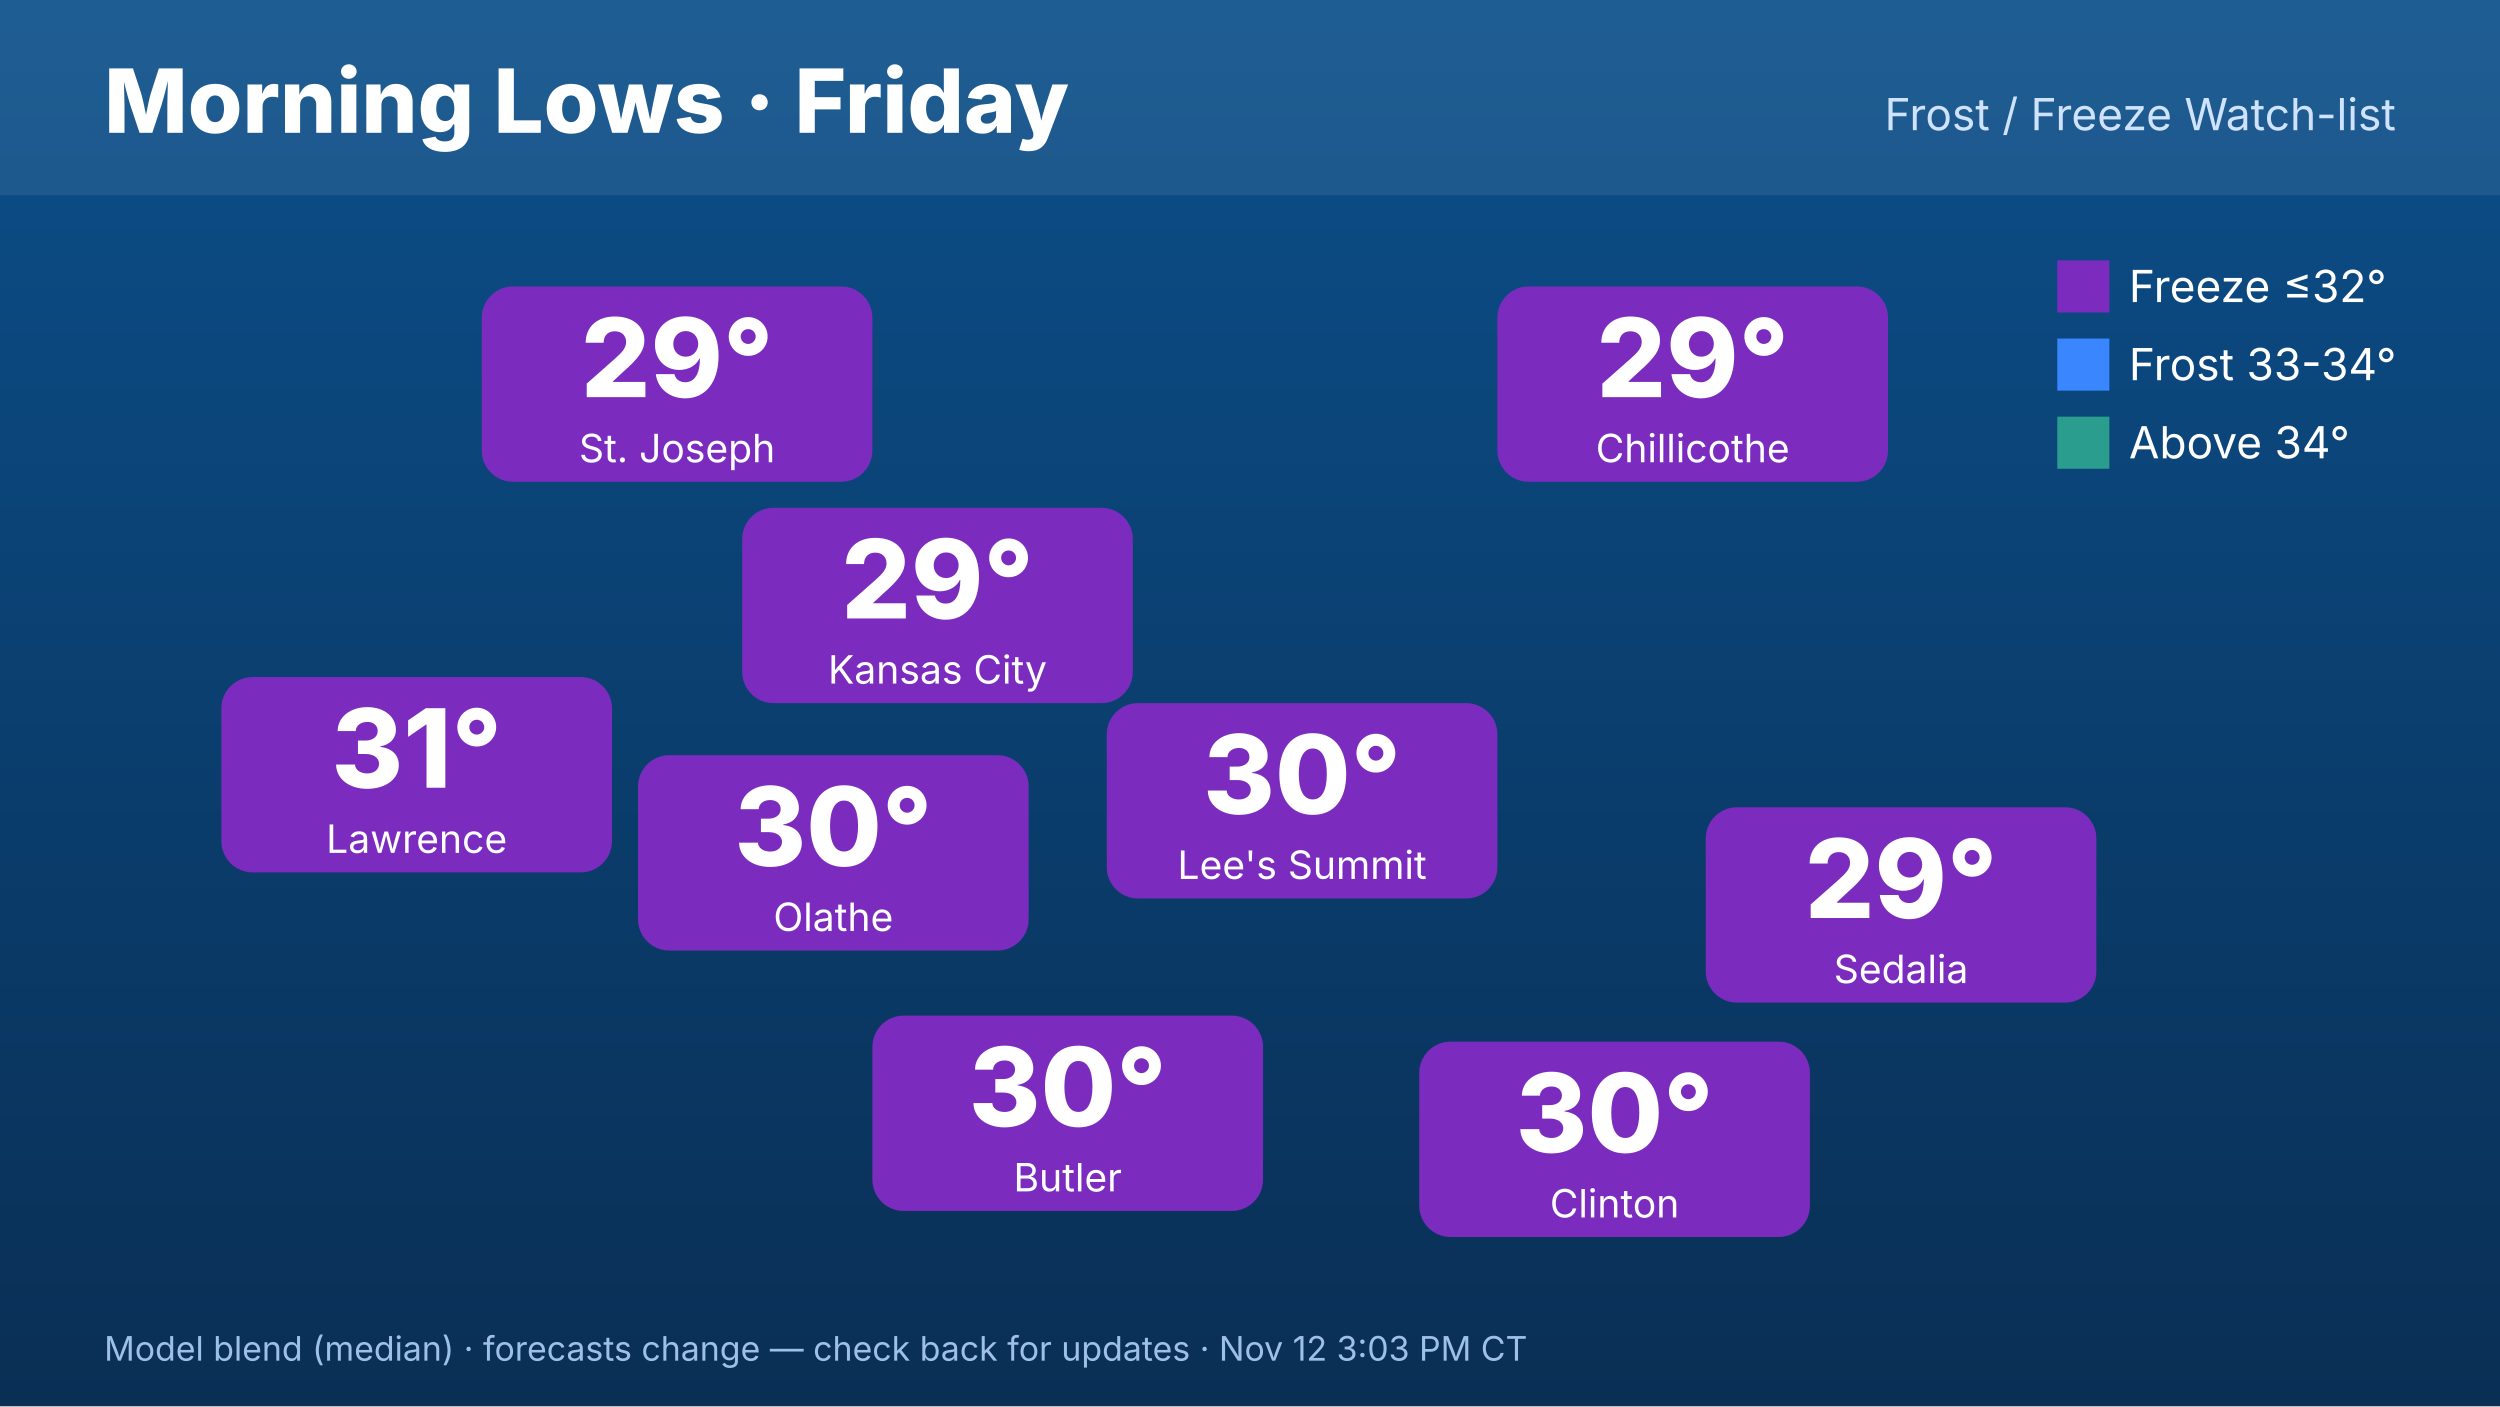
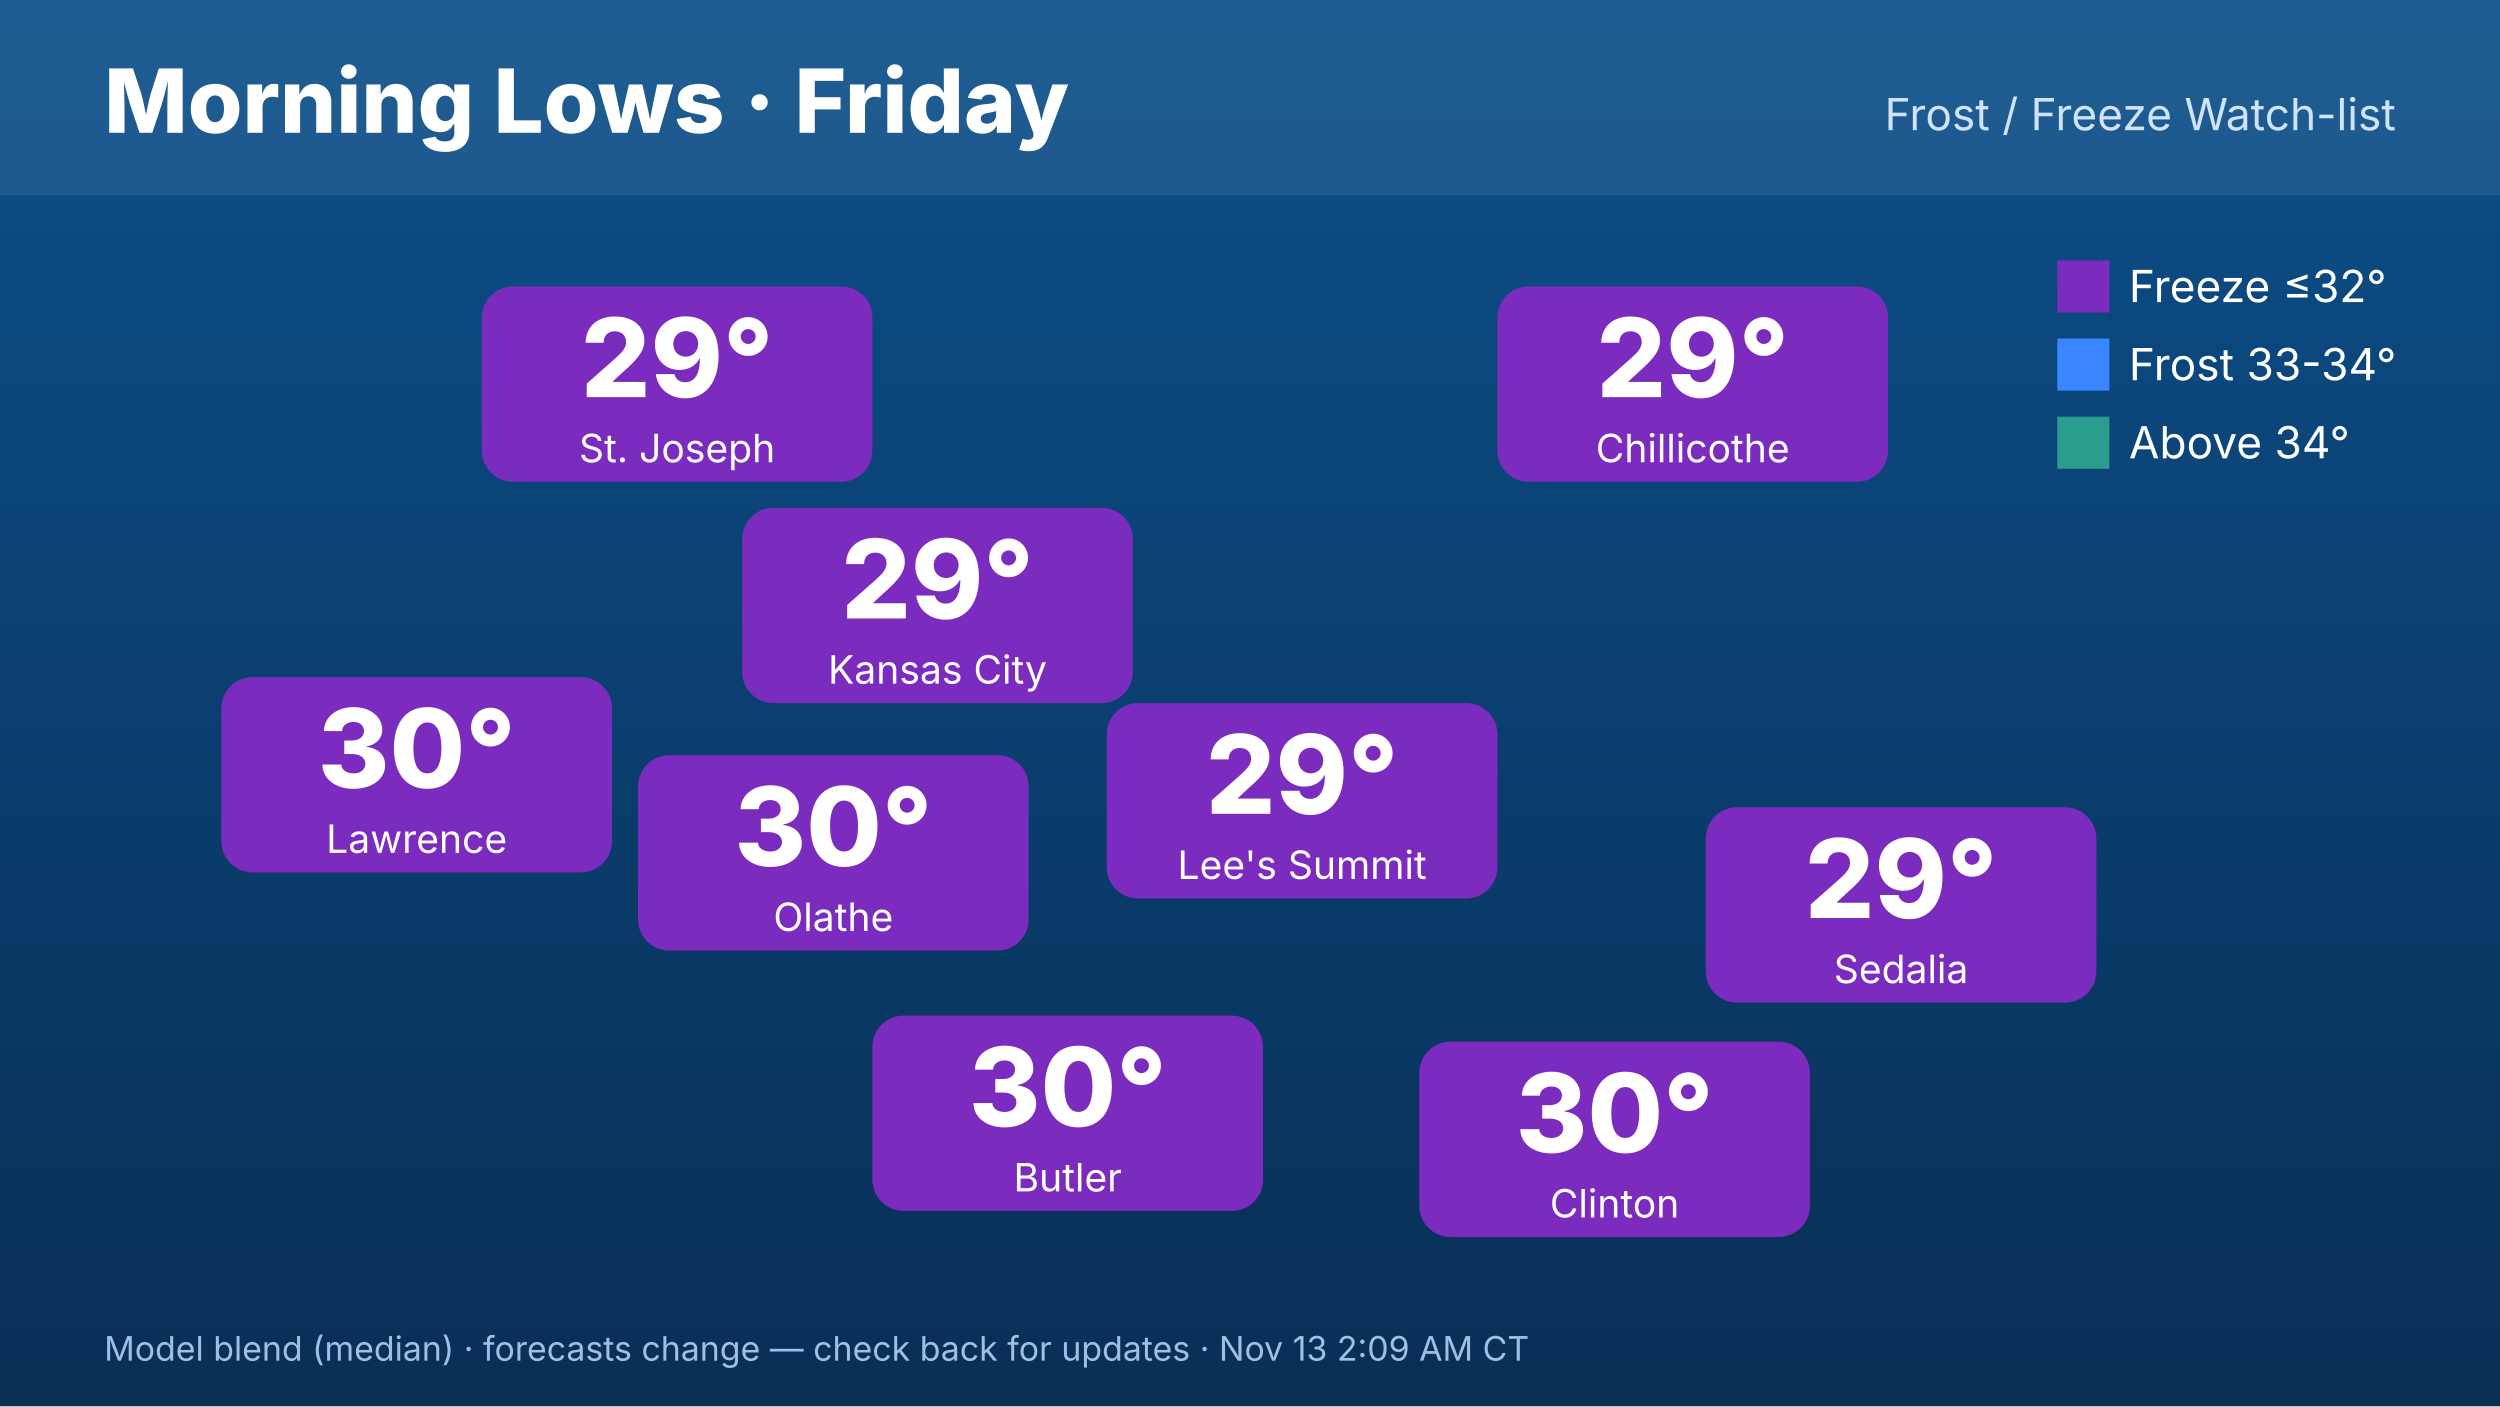
<svg xmlns="http://www.w3.org/2000/svg" width="1920" height="1080" viewBox="0 0 1920 1080" font-family="Inter,Helvetica,Arial,sans-serif">
  <defs>
    <linearGradient id="bg" x1="0" y1="0" x2="0" y2="1">
      <stop offset="0" stop-color="#0b4f8a" />
      <stop offset="1" stop-color="#0a2f55" />
    </linearGradient>
  </defs>
  <rect width="1920" height="1080" fill="url(#bg)" />
  <rect x="0" y="0" width="1920" height="150" fill="#ffffff" opacity=".08" />
  <text x="80" y="102" font-size="68" font-weight="800" fill="#fff">Morning Lows · Friday</text>
  <text x="1840" y="100" font-size="34" fill="#cfe3ff" text-anchor="end">Frost / Freeze Watch-list</text>
  <rect x="570" y="390" width="300" height="150" rx="24" fill="#7b2cbf" />
  <text x="720" y="475" font-size="84" font-weight="800" fill="#fff" text-anchor="middle">29°</text>
  <text x="720" y="525" font-size="30" fill="#fff" text-anchor="middle">Kansas City</text>
  <rect x="370" y="220" width="300" height="150" rx="24" fill="#7b2cbf" />
  <text x="520" y="305" font-size="84" font-weight="800" fill="#fff" text-anchor="middle">29°</text>
  <text x="520" y="355" font-size="30" fill="#fff" text-anchor="middle">St. Joseph</text>
  <rect x="170" y="520" width="300" height="150" rx="24" fill="#7b2cbf" />
-   <text x="320" y="605" font-size="84" font-weight="800" fill="#fff" text-anchor="middle">31°</text>
+   <text x="320" y="605" font-size="84" font-weight="800" fill="#fff" text-anchor="middle">30°</text>
  <text x="320" y="655" font-size="30" fill="#fff" text-anchor="middle">Lawrence</text>
  <rect x="1150" y="220" width="300" height="150" rx="24" fill="#7b2cbf" />
  <text x="1300" y="305" font-size="84" font-weight="800" fill="#fff" text-anchor="middle">29°</text>
  <text x="1300" y="355" font-size="30" fill="#fff" text-anchor="middle">Chillicothe</text>
  <rect x="1310" y="620" width="300" height="150" rx="24" fill="#7b2cbf" />
  <text x="1460" y="705" font-size="84" font-weight="800" fill="#fff" text-anchor="middle">29°</text>
  <text x="1460" y="755" font-size="30" fill="#fff" text-anchor="middle">Sedalia</text>
  <rect x="1090" y="800" width="300" height="150" rx="24" fill="#7b2cbf" />
  <text x="1240" y="885" font-size="84" font-weight="800" fill="#fff" text-anchor="middle">30°</text>
  <text x="1240" y="935" font-size="30" fill="#fff" text-anchor="middle">Clinton</text>
  <rect x="670" y="780" width="300" height="150" rx="24" fill="#7b2cbf" />
  <text x="820" y="865" font-size="84" font-weight="800" fill="#fff" text-anchor="middle">30°</text>
  <text x="820" y="915" font-size="30" fill="#fff" text-anchor="middle">Butler</text>
  <rect x="490" y="580" width="300" height="150" rx="24" fill="#7b2cbf" />
  <text x="640" y="665" font-size="84" font-weight="800" fill="#fff" text-anchor="middle">30°</text>
  <text x="640" y="715" font-size="30" fill="#fff" text-anchor="middle">Olathe</text>
  <rect x="850" y="540" width="300" height="150" rx="24" fill="#7b2cbf" />
-   <text x="1000" y="625" font-size="84" font-weight="800" fill="#fff" text-anchor="middle">30°</text>
+   <text x="1000" y="625" font-size="84" font-weight="800" fill="#fff" text-anchor="middle">29°</text>
  <text x="1000" y="675" font-size="30" fill="#fff" text-anchor="middle">Lee's Summit</text>
  <g font-size="34" fill="#fff">
    <rect x="1580" y="200" width="40" height="40" fill="#7b2cbf" />
    <text x="1635" y="232">Freeze ≤32°</text>
    <rect x="1580" y="260" width="40" height="40" fill="#3a86ff" />
    <text x="1635" y="292">Frost 33-34°</text>
    <rect x="1580" y="320" width="40" height="40" fill="#2a9d8f" />
    <text x="1635" y="352">Above 34°</text>
  </g>
-   <text x="80" y="1045" font-size="26" fill="#9fc0e6">Model blend (median) · forecasts change — check back for updates · Nov 12 3:03 PM CT</text>
+   <text x="80" y="1045" font-size="26" fill="#9fc0e6">Model blend (median) · forecasts change — check back for updates · Nov 13 2:09 AM CT</text>
</svg>
